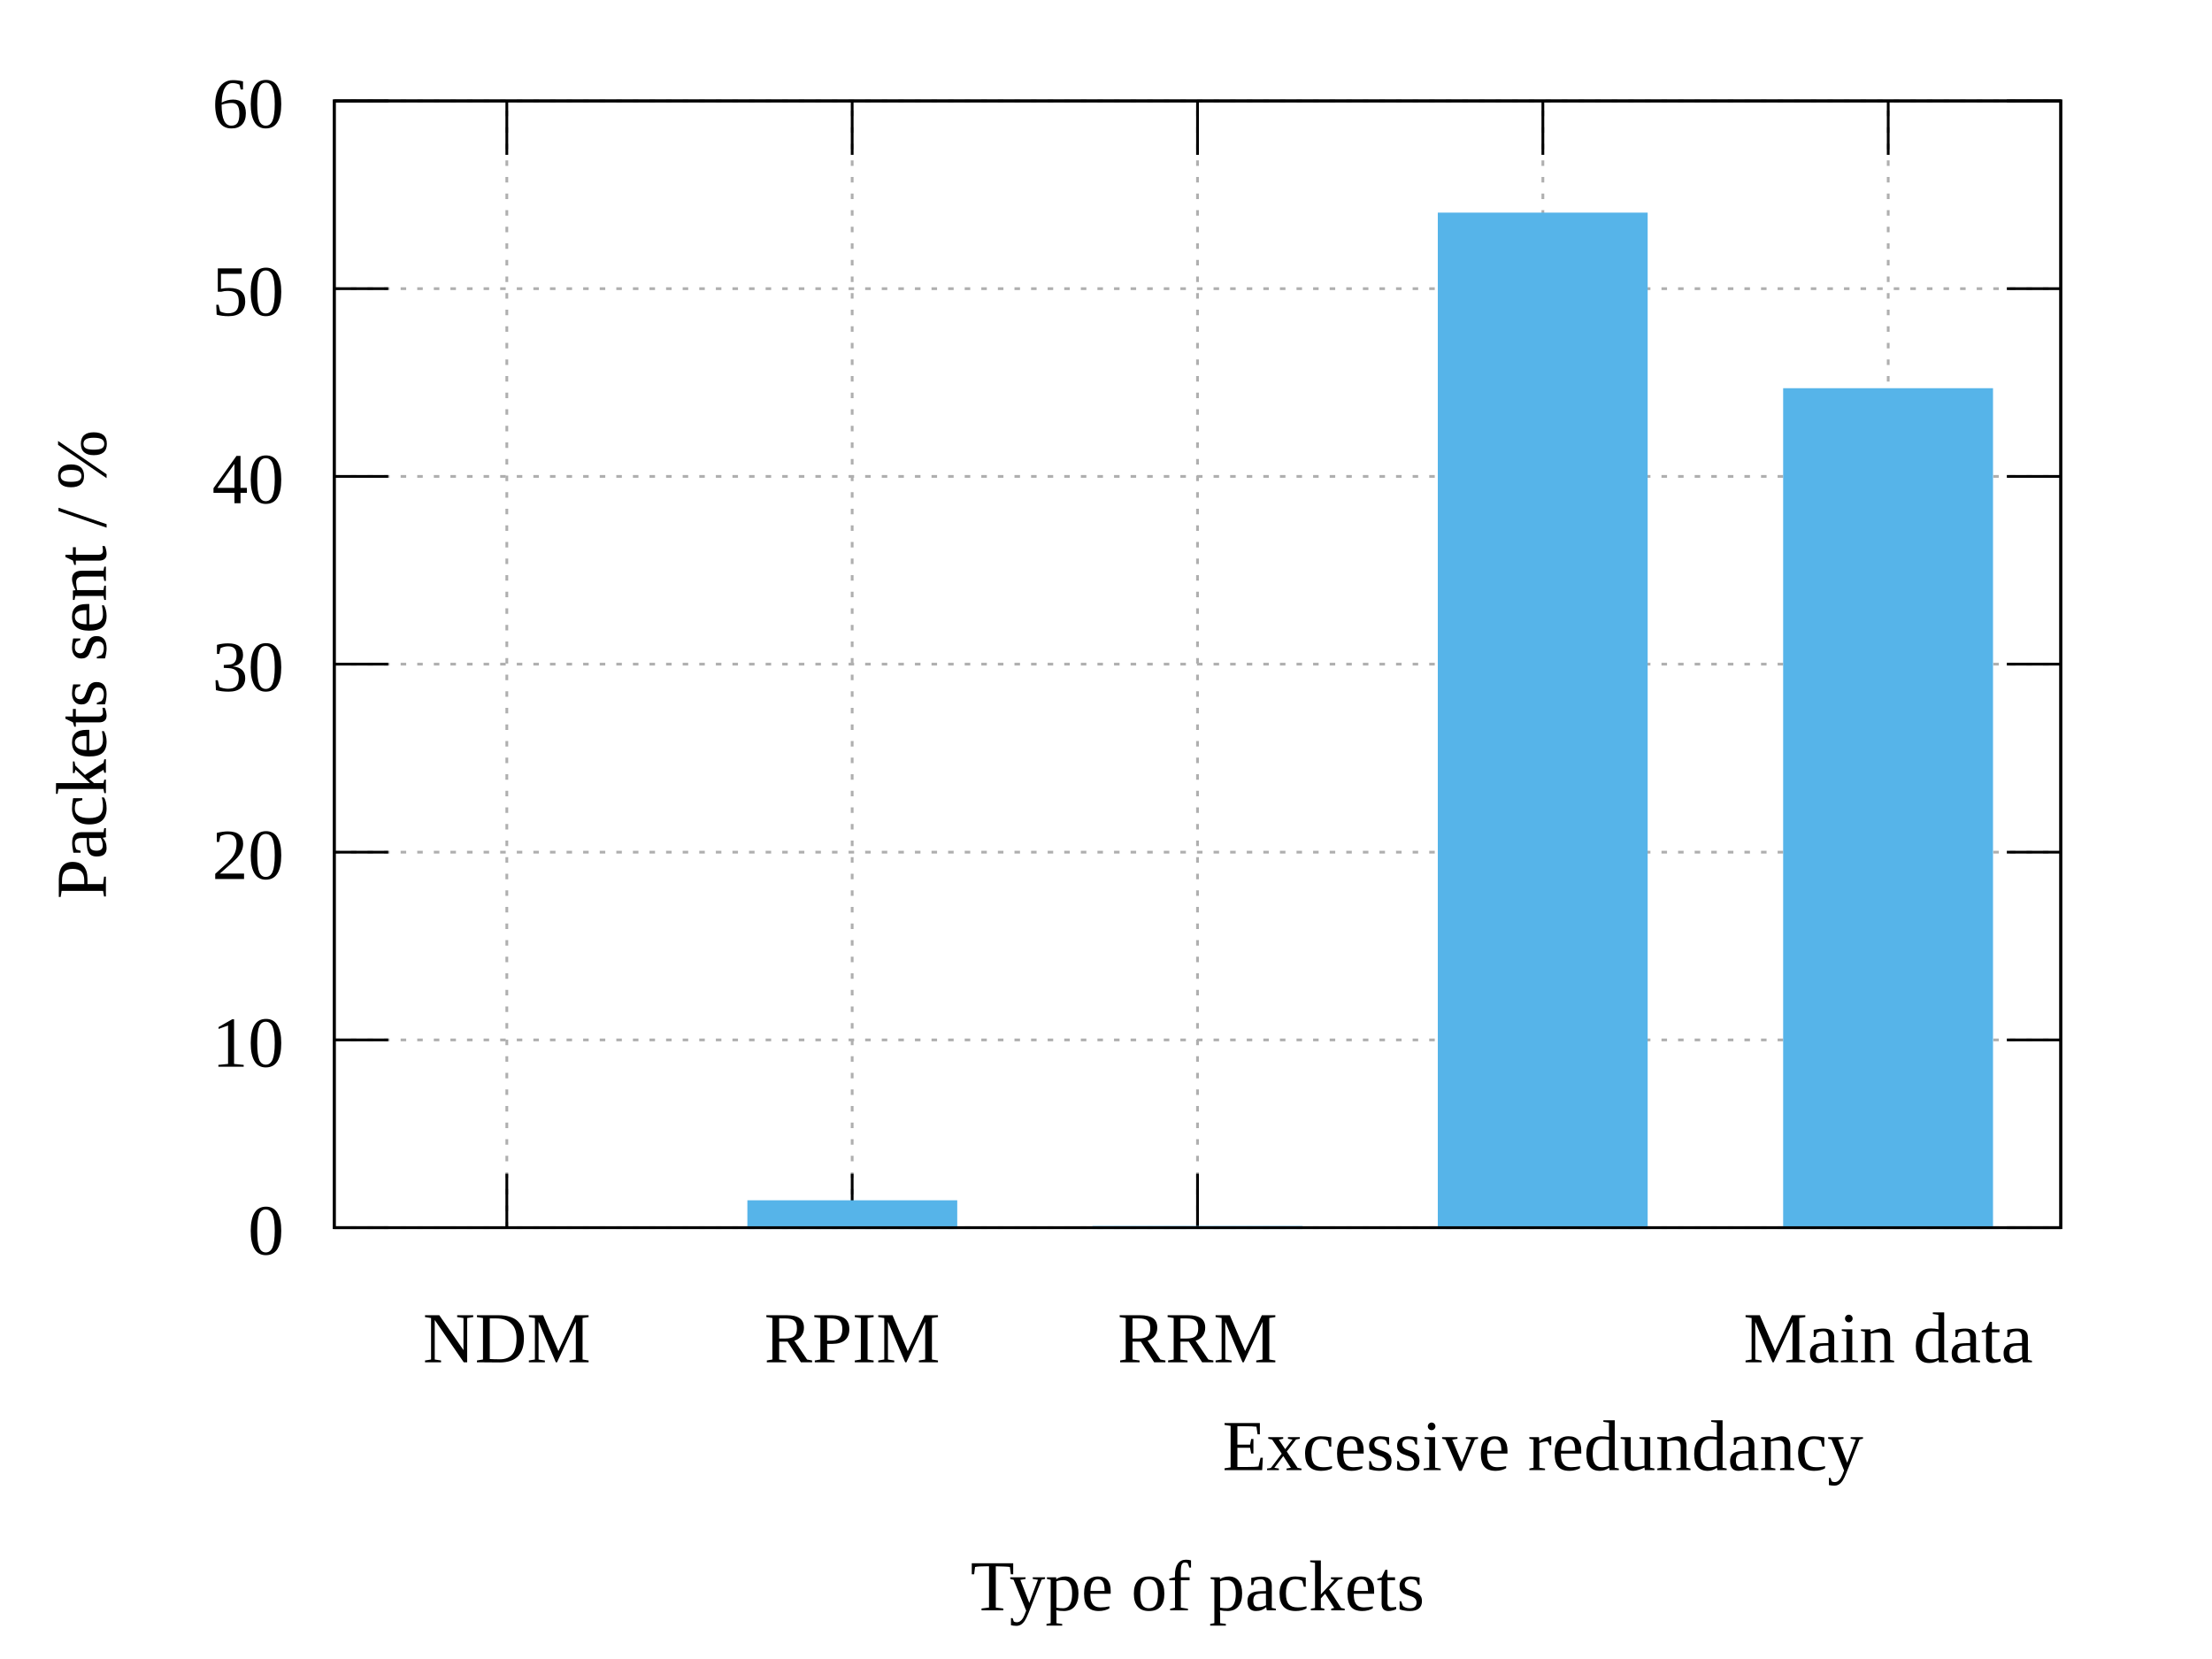
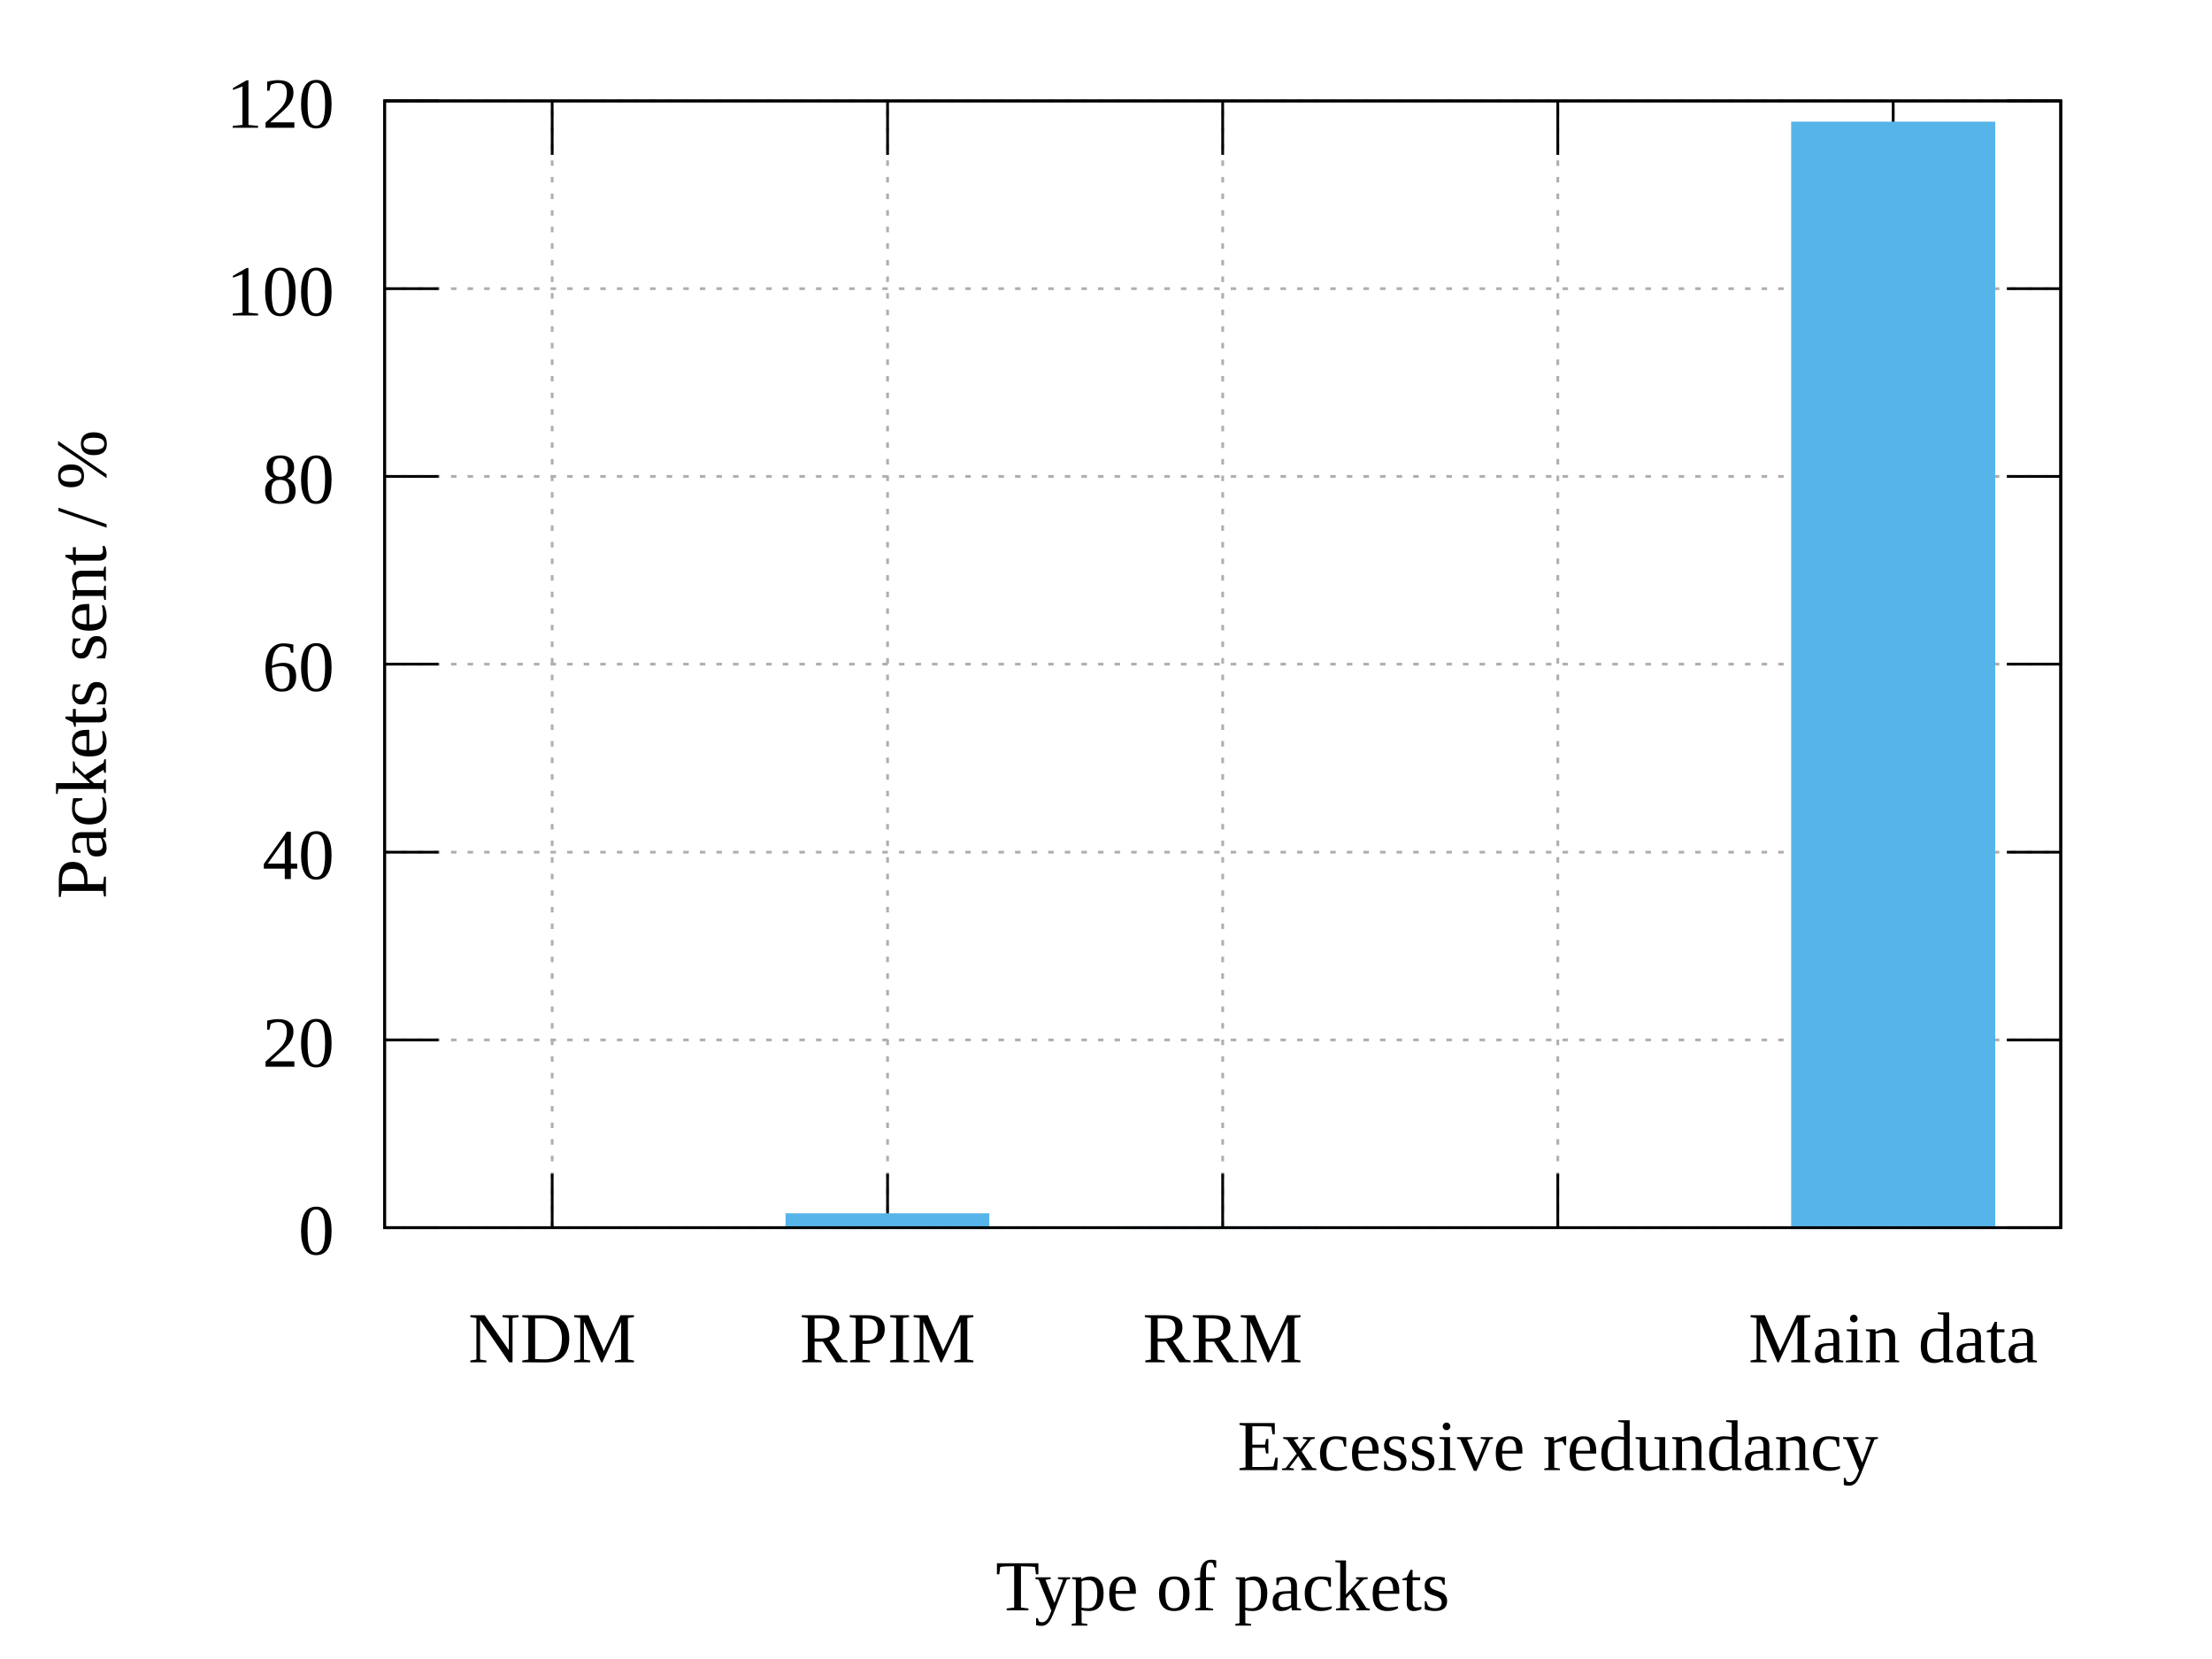
<svg xmlns="http://www.w3.org/2000/svg" xmlns:xlink="http://www.w3.org/1999/xlink" width="800" height="600" viewBox="0 0 800 600">
  <g id="gnuplot_canvas">
    <rect x="0" y="0" width="800" height="600" fill="none" />
    <defs>
      <circle id="gpDot" r="0.5" stroke-width="0.5" />
      <path id="gpPt0" stroke-width="0.103" stroke="currentColor" d="M-1,0 h2 M0,-1 v2" />
      <path id="gpPt1" stroke-width="0.103" stroke="currentColor" d="M-1,-1 L1,1 M1,-1 L-1,1" />
      <path id="gpPt2" stroke-width="0.103" stroke="currentColor" d="M-1,0 L1,0 M0,-1 L0,1 M-1,-1 L1,1 M-1,1 L1,-1" />
      <rect id="gpPt3" stroke-width="0.103" stroke="currentColor" x="-1" y="-1" width="2" height="2" />
      <rect id="gpPt4" stroke-width="0.103" stroke="currentColor" fill="currentColor" x="-1" y="-1" width="2" height="2" />
      <circle id="gpPt5" stroke-width="0.103" stroke="currentColor" cx="0" cy="0" r="1" />
      <use xlink:href="#gpPt5" id="gpPt6" fill="currentColor" stroke="none" />
      <path id="gpPt7" stroke-width="0.103" stroke="currentColor" d="M0,-1.33 L-1.33,0.67 L1.33,0.67 z" />
      <use xlink:href="#gpPt7" id="gpPt8" fill="currentColor" stroke="none" />
      <use xlink:href="#gpPt7" id="gpPt9" stroke="currentColor" transform="rotate(180)" />
      <use xlink:href="#gpPt9" id="gpPt10" fill="currentColor" stroke="none" />
      <use xlink:href="#gpPt3" id="gpPt11" stroke="currentColor" transform="rotate(45)" />
      <use xlink:href="#gpPt11" id="gpPt12" fill="currentColor" stroke="none" />
      <path id="gpPt13" stroke-width="0.103" stroke="currentColor" d="M0,1.330 L1.265,0.411 L0.782,-1.067 L-0.782,-1.076 L-1.265,0.411 z" />
      <use xlink:href="#gpPt13" id="gpPt14" fill="currentColor" stroke="none" />
      <filter id="textbox" filterUnits="objectBoundingBox" x="0" y="0" height="1" width="1">
        <feFlood flood-color="white" flood-opacity="1" result="bgnd" />
        <feComposite in="SourceGraphic" in2="bgnd" operator="atop" />
      </filter>
      <filter id="greybox" filterUnits="objectBoundingBox" x="0" y="0" height="1" width="1">
        <feFlood flood-color="lightgrey" flood-opacity="1" result="grey" />
        <feComposite in="SourceGraphic" in2="grey" operator="atop" />
      </filter>
    </defs>
    <g fill="none" color="white" stroke="currentColor" stroke-width="1.00" stroke-linecap="butt" stroke-linejoin="miter">
</g>
    <g fill="none" color="black" stroke="currentColor" stroke-width="1.00" stroke-linecap="butt" stroke-linejoin="miter">
</g>
    <g fill="none" color="gray" stroke="currentColor" stroke-width="1.00" stroke-linecap="butt" stroke-linejoin="miter">
-       <path stroke="rgb(175, 175, 175)" stroke-dasharray="2,4" class="gridline" d="M120.9,444.0 L745.3,444.0  " />
-     </g>
-     <g fill="none" color="black" stroke="currentColor" stroke-width="1.00" stroke-linecap="butt" stroke-linejoin="miter">
-       <path stroke="black" d="M120.9,444.0 L140.4,444.0 M745.3,444.0 L725.8,444.0  " />
-       <g transform="translate(102.7,453.7)" stroke="none" fill="black" font-family="Times New Roman" font-size="26.00" text-anchor="end">
+       <path stroke="rgb(175, 175, 175)" stroke-dasharray="2,4" class="gridline" d="M139.1,444.0 L745.3,444.0  " />
+     </g>
+     <g fill="none" color="black" stroke="currentColor" stroke-width="1.00" stroke-linecap="butt" stroke-linejoin="miter">
+       <path stroke="black" d="M139.1,444.0 L158.6,444.0 M745.3,444.0 L725.8,444.0  " />
+       <g transform="translate(120.9,453.7)" stroke="none" fill="black" font-family="Times New Roman" font-size="26.00" text-anchor="end">
        <text>
          <tspan font-family="Times New Roman">0</tspan>
        </text>
      </g>
    </g>
    <g fill="none" color="black" stroke="currentColor" stroke-width="1.00" stroke-linecap="butt" stroke-linejoin="miter">
</g>
    <g fill="none" color="gray" stroke="currentColor" stroke-width="1.00" stroke-linecap="butt" stroke-linejoin="miter">
-       <path stroke="rgb(175, 175, 175)" stroke-dasharray="2,4" class="gridline" d="M120.9,376.1 L745.3,376.1  " />
-     </g>
-     <g fill="none" color="black" stroke="currentColor" stroke-width="1.00" stroke-linecap="butt" stroke-linejoin="miter">
-       <path stroke="black" d="M120.9,376.1 L140.4,376.1 M745.3,376.1 L725.8,376.1  " />
-       <g transform="translate(102.7,385.8)" stroke="none" fill="black" font-family="Times New Roman" font-size="26.00" text-anchor="end">
-         <text>
-           <tspan font-family="Times New Roman">10</tspan>
-         </text>
-       </g>
-     </g>
-     <g fill="none" color="black" stroke="currentColor" stroke-width="1.00" stroke-linecap="butt" stroke-linejoin="miter">
- </g>
-     <g fill="none" color="gray" stroke="currentColor" stroke-width="1.00" stroke-linecap="butt" stroke-linejoin="miter">
-       <path stroke="rgb(175, 175, 175)" stroke-dasharray="2,4" class="gridline" d="M120.9,308.2 L745.3,308.2  " />
-     </g>
-     <g fill="none" color="black" stroke="currentColor" stroke-width="1.00" stroke-linecap="butt" stroke-linejoin="miter">
-       <path stroke="black" d="M120.9,308.2 L140.4,308.2 M745.3,308.2 L725.8,308.2  " />
-       <g transform="translate(102.7,317.9)" stroke="none" fill="black" font-family="Times New Roman" font-size="26.00" text-anchor="end">
+       <path stroke="rgb(175, 175, 175)" stroke-dasharray="2,4" class="gridline" d="M139.1,376.1 L745.3,376.1  " />
+     </g>
+     <g fill="none" color="black" stroke="currentColor" stroke-width="1.00" stroke-linecap="butt" stroke-linejoin="miter">
+       <path stroke="black" d="M139.1,376.1 L158.6,376.1 M745.3,376.1 L725.8,376.1  " />
+       <g transform="translate(120.9,385.8)" stroke="none" fill="black" font-family="Times New Roman" font-size="26.00" text-anchor="end">
        <text>
          <tspan font-family="Times New Roman">20</tspan>
        </text>
      </g>
    </g>
    <g fill="none" color="black" stroke="currentColor" stroke-width="1.00" stroke-linecap="butt" stroke-linejoin="miter">
</g>
    <g fill="none" color="gray" stroke="currentColor" stroke-width="1.00" stroke-linecap="butt" stroke-linejoin="miter">
-       <path stroke="rgb(175, 175, 175)" stroke-dasharray="2,4" class="gridline" d="M120.9,240.2 L745.3,240.2  " />
-     </g>
-     <g fill="none" color="black" stroke="currentColor" stroke-width="1.00" stroke-linecap="butt" stroke-linejoin="miter">
-       <path stroke="black" d="M120.9,240.2 L140.4,240.2 M745.3,240.2 L725.8,240.2  " />
-       <g transform="translate(102.7,249.9)" stroke="none" fill="black" font-family="Times New Roman" font-size="26.00" text-anchor="end">
-         <text>
-           <tspan font-family="Times New Roman">30</tspan>
-         </text>
-       </g>
-     </g>
-     <g fill="none" color="black" stroke="currentColor" stroke-width="1.00" stroke-linecap="butt" stroke-linejoin="miter">
- </g>
-     <g fill="none" color="gray" stroke="currentColor" stroke-width="1.00" stroke-linecap="butt" stroke-linejoin="miter">
-       <path stroke="rgb(175, 175, 175)" stroke-dasharray="2,4" class="gridline" d="M120.9,172.3 L745.3,172.3  " />
-     </g>
-     <g fill="none" color="black" stroke="currentColor" stroke-width="1.00" stroke-linecap="butt" stroke-linejoin="miter">
-       <path stroke="black" d="M120.9,172.3 L140.4,172.3 M745.3,172.3 L725.8,172.3  " />
-       <g transform="translate(102.7,182.0)" stroke="none" fill="black" font-family="Times New Roman" font-size="26.00" text-anchor="end">
+       <path stroke="rgb(175, 175, 175)" stroke-dasharray="2,4" class="gridline" d="M139.1,308.2 L745.3,308.2  " />
+     </g>
+     <g fill="none" color="black" stroke="currentColor" stroke-width="1.00" stroke-linecap="butt" stroke-linejoin="miter">
+       <path stroke="black" d="M139.1,308.2 L158.6,308.2 M745.3,308.2 L725.8,308.2  " />
+       <g transform="translate(120.9,317.9)" stroke="none" fill="black" font-family="Times New Roman" font-size="26.00" text-anchor="end">
        <text>
          <tspan font-family="Times New Roman">40</tspan>
        </text>
      </g>
    </g>
    <g fill="none" color="black" stroke="currentColor" stroke-width="1.00" stroke-linecap="butt" stroke-linejoin="miter">
</g>
    <g fill="none" color="gray" stroke="currentColor" stroke-width="1.00" stroke-linecap="butt" stroke-linejoin="miter">
-       <path stroke="rgb(175, 175, 175)" stroke-dasharray="2,4" class="gridline" d="M120.9,104.4 L745.3,104.4  " />
-     </g>
-     <g fill="none" color="black" stroke="currentColor" stroke-width="1.00" stroke-linecap="butt" stroke-linejoin="miter">
-       <path stroke="black" d="M120.9,104.4 L140.4,104.4 M745.3,104.4 L725.8,104.4  " />
-       <g transform="translate(102.7,114.1)" stroke="none" fill="black" font-family="Times New Roman" font-size="26.00" text-anchor="end">
-         <text>
-           <tspan font-family="Times New Roman">50</tspan>
-         </text>
-       </g>
-     </g>
-     <g fill="none" color="black" stroke="currentColor" stroke-width="1.00" stroke-linecap="butt" stroke-linejoin="miter">
- </g>
-     <g fill="none" color="gray" stroke="currentColor" stroke-width="1.00" stroke-linecap="butt" stroke-linejoin="miter">
-       <path stroke="rgb(175, 175, 175)" stroke-dasharray="2,4" class="gridline" d="M120.9,36.5 L745.3,36.5  " />
-     </g>
-     <g fill="none" color="black" stroke="currentColor" stroke-width="1.00" stroke-linecap="butt" stroke-linejoin="miter">
-       <path stroke="black" d="M120.9,36.5 L140.4,36.5 M745.3,36.5 L725.8,36.5  " />
-       <g transform="translate(102.7,46.2)" stroke="none" fill="black" font-family="Times New Roman" font-size="26.00" text-anchor="end">
+       <path stroke="rgb(175, 175, 175)" stroke-dasharray="2,4" class="gridline" d="M139.1,240.2 L745.3,240.2  " />
+     </g>
+     <g fill="none" color="black" stroke="currentColor" stroke-width="1.00" stroke-linecap="butt" stroke-linejoin="miter">
+       <path stroke="black" d="M139.1,240.2 L158.6,240.2 M745.3,240.2 L725.8,240.2  " />
+       <g transform="translate(120.9,249.9)" stroke="none" fill="black" font-family="Times New Roman" font-size="26.00" text-anchor="end">
        <text>
          <tspan font-family="Times New Roman">60</tspan>
        </text>
      </g>
    </g>
    <g fill="none" color="black" stroke="currentColor" stroke-width="1.00" stroke-linecap="butt" stroke-linejoin="miter">
</g>
    <g fill="none" color="gray" stroke="currentColor" stroke-width="1.00" stroke-linecap="butt" stroke-linejoin="miter">
-       <path stroke="rgb(175, 175, 175)" stroke-dasharray="2,4" class="gridline" d="M183.3,444.0 L183.3,36.5  " />
-     </g>
-     <g fill="none" color="black" stroke="currentColor" stroke-width="1.00" stroke-linecap="butt" stroke-linejoin="miter">
-       <path stroke="black" d="M183.3,444.0 L183.3,424.5 M183.3,36.5 L183.3,56.0  " />
-       <g transform="translate(183.3,492.7)" stroke="none" fill="black" font-family="Times New Roman" font-size="26.00" text-anchor="middle">
+       <path stroke="rgb(175, 175, 175)" stroke-dasharray="2,4" class="gridline" d="M139.1,172.3 L745.3,172.3  " />
+     </g>
+     <g fill="none" color="black" stroke="currentColor" stroke-width="1.00" stroke-linecap="butt" stroke-linejoin="miter">
+       <path stroke="black" d="M139.1,172.3 L158.6,172.3 M745.3,172.3 L725.8,172.3  " />
+       <g transform="translate(120.9,182.0)" stroke="none" fill="black" font-family="Times New Roman" font-size="26.00" text-anchor="end">
+         <text>
+           <tspan font-family="Times New Roman">80</tspan>
+         </text>
+       </g>
+     </g>
+     <g fill="none" color="black" stroke="currentColor" stroke-width="1.00" stroke-linecap="butt" stroke-linejoin="miter">
+ </g>
+     <g fill="none" color="gray" stroke="currentColor" stroke-width="1.00" stroke-linecap="butt" stroke-linejoin="miter">
+       <path stroke="rgb(175, 175, 175)" stroke-dasharray="2,4" class="gridline" d="M139.1,104.4 L745.3,104.4  " />
+     </g>
+     <g fill="none" color="black" stroke="currentColor" stroke-width="1.00" stroke-linecap="butt" stroke-linejoin="miter">
+       <path stroke="black" d="M139.1,104.4 L158.6,104.4 M745.3,104.4 L725.8,104.4  " />
+       <g transform="translate(120.9,114.1)" stroke="none" fill="black" font-family="Times New Roman" font-size="26.00" text-anchor="end">
+         <text>
+           <tspan font-family="Times New Roman">100</tspan>
+         </text>
+       </g>
+     </g>
+     <g fill="none" color="black" stroke="currentColor" stroke-width="1.00" stroke-linecap="butt" stroke-linejoin="miter">
+ </g>
+     <g fill="none" color="gray" stroke="currentColor" stroke-width="1.00" stroke-linecap="butt" stroke-linejoin="miter">
+       <path stroke="rgb(175, 175, 175)" stroke-dasharray="2,4" class="gridline" d="M139.1,36.5 L745.3,36.5  " />
+     </g>
+     <g fill="none" color="black" stroke="currentColor" stroke-width="1.00" stroke-linecap="butt" stroke-linejoin="miter">
+       <path stroke="black" d="M139.1,36.5 L158.6,36.5 M745.3,36.5 L725.8,36.5  " />
+       <g transform="translate(120.9,46.2)" stroke="none" fill="black" font-family="Times New Roman" font-size="26.00" text-anchor="end">
+         <text>
+           <tspan font-family="Times New Roman">120</tspan>
+         </text>
+       </g>
+     </g>
+     <g fill="none" color="black" stroke="currentColor" stroke-width="1.00" stroke-linecap="butt" stroke-linejoin="miter">
+ </g>
+     <g fill="none" color="gray" stroke="currentColor" stroke-width="1.00" stroke-linecap="butt" stroke-linejoin="miter">
+       <path stroke="rgb(175, 175, 175)" stroke-dasharray="2,4" class="gridline" d="M199.7,444.0 L199.7,36.5  " />
+     </g>
+     <g fill="none" color="black" stroke="currentColor" stroke-width="1.00" stroke-linecap="butt" stroke-linejoin="miter">
+       <path stroke="black" d="M199.7,444.0 L199.7,424.5 M199.7,36.5 L199.7,56.0  " />
+       <g transform="translate(199.7,492.7)" stroke="none" fill="black" font-family="Times New Roman" font-size="26.00" text-anchor="middle">
        <text>
          <tspan font-family="Times New Roman">NDM</tspan>
        </text>
      </g>
    </g>
    <g fill="none" color="black" stroke="currentColor" stroke-width="1.00" stroke-linecap="butt" stroke-linejoin="miter">
</g>
    <g fill="none" color="gray" stroke="currentColor" stroke-width="1.00" stroke-linecap="butt" stroke-linejoin="miter">
-       <path stroke="rgb(175, 175, 175)" stroke-dasharray="2,4" class="gridline" d="M308.2,444.0 L308.2,36.5  " />
-     </g>
-     <g fill="none" color="black" stroke="currentColor" stroke-width="1.00" stroke-linecap="butt" stroke-linejoin="miter">
-       <path stroke="black" d="M308.2,444.0 L308.2,424.5 M308.2,36.5 L308.2,56.0  " />
-       <g transform="translate(308.2,492.7)" stroke="none" fill="black" font-family="Times New Roman" font-size="26.00" text-anchor="middle">
+       <path stroke="rgb(175, 175, 175)" stroke-dasharray="2,4" class="gridline" d="M321.0,444.0 L321.0,36.5  " />
+     </g>
+     <g fill="none" color="black" stroke="currentColor" stroke-width="1.00" stroke-linecap="butt" stroke-linejoin="miter">
+       <path stroke="black" d="M321.0,444.0 L321.0,424.5 M321.0,36.5 L321.0,56.0  " />
+       <g transform="translate(321.0,492.7)" stroke="none" fill="black" font-family="Times New Roman" font-size="26.00" text-anchor="middle">
        <text>
          <tspan font-family="Times New Roman">RPIM</tspan>
        </text>
      </g>
    </g>
    <g fill="none" color="black" stroke="currentColor" stroke-width="1.00" stroke-linecap="butt" stroke-linejoin="miter">
</g>
    <g fill="none" color="gray" stroke="currentColor" stroke-width="1.00" stroke-linecap="butt" stroke-linejoin="miter">
-       <path stroke="rgb(175, 175, 175)" stroke-dasharray="2,4" class="gridline" d="M433.1,444.0 L433.1,36.5  " />
-     </g>
-     <g fill="none" color="black" stroke="currentColor" stroke-width="1.00" stroke-linecap="butt" stroke-linejoin="miter">
-       <path stroke="black" d="M433.1,444.0 L433.1,424.5 M433.1,36.5 L433.1,56.0  " />
-       <g transform="translate(433.1,492.7)" stroke="none" fill="black" font-family="Times New Roman" font-size="26.00" text-anchor="middle">
+       <path stroke="rgb(175, 175, 175)" stroke-dasharray="2,4" class="gridline" d="M442.2,444.0 L442.2,36.5  " />
+     </g>
+     <g fill="none" color="black" stroke="currentColor" stroke-width="1.00" stroke-linecap="butt" stroke-linejoin="miter">
+       <path stroke="black" d="M442.2,444.0 L442.2,424.5 M442.2,36.5 L442.2,56.0  " />
+       <g transform="translate(442.2,492.7)" stroke="none" fill="black" font-family="Times New Roman" font-size="26.00" text-anchor="middle">
        <text>
          <tspan font-family="Times New Roman">RRM</tspan>
        </text>
      </g>
    </g>
    <g fill="none" color="black" stroke="currentColor" stroke-width="1.00" stroke-linecap="butt" stroke-linejoin="miter">
</g>
    <g fill="none" color="gray" stroke="currentColor" stroke-width="1.00" stroke-linecap="butt" stroke-linejoin="miter">
-       <path stroke="rgb(175, 175, 175)" stroke-dasharray="2,4" class="gridline" d="M558.0,444.0 L558.0,36.5  " />
-     </g>
-     <g fill="none" color="black" stroke="currentColor" stroke-width="1.00" stroke-linecap="butt" stroke-linejoin="miter">
-       <path stroke="black" d="M558.0,444.0 L558.0,424.5 M558.0,36.5 L558.0,56.0  " />
-       <g transform="translate(558.0,492.7)" stroke="none" fill="black" font-family="Times New Roman" font-size="26.00" text-anchor="middle">
+       <path stroke="rgb(175, 175, 175)" stroke-dasharray="2,4" class="gridline" d="M563.4,444.0 L563.4,36.5  " />
+     </g>
+     <g fill="none" color="black" stroke="currentColor" stroke-width="1.00" stroke-linecap="butt" stroke-linejoin="miter">
+       <path stroke="black" d="M563.4,444.0 L563.4,424.5 M563.4,36.5 L563.4,56.0  " />
+       <g transform="translate(563.4,492.7)" stroke="none" fill="black" font-family="Times New Roman" font-size="26.00" text-anchor="middle">
        <text />
      </g>
-       <g transform="translate(558.0,531.7)" stroke="none" fill="black" font-family="Times New Roman" font-size="26.00" text-anchor="middle">
+       <g transform="translate(563.4,531.7)" stroke="none" fill="black" font-family="Times New Roman" font-size="26.00" text-anchor="middle">
        <text>
          <tspan font-family="Times New Roman">Excessive redundancy</tspan>
        </text>
      </g>
    </g>
    <g fill="none" color="black" stroke="currentColor" stroke-width="1.00" stroke-linecap="butt" stroke-linejoin="miter">
</g>
    <g fill="none" color="gray" stroke="currentColor" stroke-width="1.00" stroke-linecap="butt" stroke-linejoin="miter">
-       <path stroke="rgb(175, 175, 175)" stroke-dasharray="2,4" class="gridline" d="M682.9,444.0 L682.9,56.0 L682.9,36.5  " />
-     </g>
-     <g fill="none" color="black" stroke="currentColor" stroke-width="1.00" stroke-linecap="butt" stroke-linejoin="miter">
-       <path stroke="black" d="M682.9,444.0 L682.9,424.5 M682.9,36.5 L682.9,56.0  " />
-       <g transform="translate(682.9,492.7)" stroke="none" fill="black" font-family="Times New Roman" font-size="26.00" text-anchor="middle">
+       <path stroke="rgb(175, 175, 175)" stroke-dasharray="2,4" class="gridline" d="M684.7,444.0 L684.7,56.0 L684.7,36.5  " />
+     </g>
+     <g fill="none" color="black" stroke="currentColor" stroke-width="1.00" stroke-linecap="butt" stroke-linejoin="miter">
+       <path stroke="black" d="M684.7,444.0 L684.7,424.5 M684.7,36.5 L684.7,56.0  " />
+       <g transform="translate(684.7,492.7)" stroke="none" fill="black" font-family="Times New Roman" font-size="26.00" text-anchor="middle">
        <text>
          <tspan font-family="Times New Roman">Main data</tspan>
        </text>
      </g>
    </g>
    <g fill="none" color="black" stroke="currentColor" stroke-width="1.00" stroke-linecap="butt" stroke-linejoin="miter">
</g>
    <g fill="none" color="black" stroke="currentColor" stroke-width="1.00" stroke-linecap="butt" stroke-linejoin="miter">
-       <path stroke="black" d="M120.9,36.5 L120.9,444.0 L745.3,444.0 L745.3,36.5 L120.9,36.5 Z  " />
+       <path stroke="black" d="M139.1,36.5 L139.1,444.0 L745.3,444.0 L745.3,36.5 L139.1,36.5 Z  " />
    </g>
    <g fill="none" color="black" stroke="currentColor" stroke-width="1.00" stroke-linecap="butt" stroke-linejoin="miter">
      <g transform="translate(38.3,240.3) rotate(270)" stroke="none" fill="black" font-family="Times New Roman" font-size="26.00" text-anchor="middle">
        <text>
          <tspan font-family="Times New Roman">Packets sent / %</tspan>
        </text>
      </g>
    </g>
    <g fill="none" color="black" stroke="currentColor" stroke-width="1.00" stroke-linecap="butt" stroke-linejoin="miter">
-       <g transform="translate(433.1,582.4)" stroke="none" fill="black" font-family="Times New Roman" font-size="26.00" text-anchor="middle">
+       <g transform="translate(442.2,582.4)" stroke="none" fill="black" font-family="Times New Roman" font-size="26.00" text-anchor="middle">
        <text>
          <tspan font-family="Times New Roman">Type of packets</tspan>
        </text>
      </g>
    </g>
    <g fill="none" color="black" stroke="currentColor" stroke-width="1.00" stroke-linecap="butt" stroke-linejoin="miter">
</g>
    <g id="gnuplot_plot_1">
      <g fill="none" color="black" stroke="currentColor" stroke-width="1.00" stroke-linecap="butt" stroke-linejoin="miter">
        <g stroke="none" shape-rendering="crispEdges">
-           <polygon fill="rgb( 86, 180, 233)" points="270.8,444.0 345.8,444.0 345.8,434.5 270.8,434.5 " />
+           <polygon fill="rgb( 86, 180, 233)" points="284.6,444.0 357.4,444.0 357.4,439.2 284.6,439.2 " />
        </g>
-         <path stroke="rgb( 86, 180, 233)" d="M270.8,444.0 L270.8,434.6 L345.7,434.6 L345.7,444.0 L270.8,444.0 Z  " />
+         <path stroke="rgb( 86, 180, 233)" d="M284.6,444.0 L284.6,439.3 L357.3,439.3 L357.3,444.0 L284.6,444.0 Z  " />
        <g stroke="none" shape-rendering="crispEdges">
-           <polygon fill="rgb( 86, 180, 233)" points="395.6,444.0 470.7,444.0 470.7,443.8 395.6,443.8 " />
+           <polygon fill="rgb( 86, 180, 233)" points="405.8,444.0 478.7,444.0 478.7,443.9 405.8,443.9 " />
        </g>
-         <path stroke="rgb( 86, 180, 233)" d="M395.6,444.0 L395.6,443.9 L470.6,443.9 L470.6,444.0 L395.6,444.0 Z  " />
+         <path stroke="rgb( 86, 180, 233)" d="M405.8,444.0 L478.6,444.0 L405.8,444.0 Z  " />
        <g stroke="none" shape-rendering="crispEdges">
-           <polygon fill="rgb( 86, 180, 233)" points="520.5,444.0 595.5,444.0 595.5,77.3 520.5,77.3 " />
+           <polygon fill="rgb( 86, 180, 233)" points="648.3,444.0 721.2,444.0 721.2,44.4 648.3,44.4 " />
        </g>
-         <path stroke="rgb( 86, 180, 233)" d="M520.5,444.0 L520.5,77.4 L595.4,77.4 L595.4,444.0 L520.5,444.0 Z  " />
-         <g stroke="none" shape-rendering="crispEdges">
-           <polygon fill="rgb( 86, 180, 233)" points="645.4,444.0 720.4,444.0 720.4,140.8 645.4,140.8 " />
-         </g>
-         <path stroke="rgb( 86, 180, 233)" d="M645.4,444.0 L645.4,140.9 L720.3,140.9 L720.3,444.0 L645.4,444.0 Z  " />
+         <path stroke="rgb( 86, 180, 233)" d="M648.3,444.0 L648.3,44.5 L721.1,44.5 L721.1,444.0 L648.3,444.0 Z  " />
      </g>
    </g>
    <g fill="none" color="white" stroke="rgb( 86, 180, 233)" stroke-width="2.00" stroke-linecap="butt" stroke-linejoin="miter">
</g>
    <g fill="none" color="black" stroke="currentColor" stroke-width="2.00" stroke-linecap="butt" stroke-linejoin="miter">
</g>
    <g fill="none" color="black" stroke="black" stroke-width="1.00" stroke-linecap="butt" stroke-linejoin="miter">
</g>
    <g fill="none" color="black" stroke="currentColor" stroke-width="1.00" stroke-linecap="butt" stroke-linejoin="miter">
-       <path stroke="black" d="M120.9,36.5 L120.9,444.0 L745.3,444.0 L745.3,36.5 L120.9,36.5 Z  " />
+       <path stroke="black" d="M139.1,36.5 L139.1,444.0 L745.3,444.0 L745.3,36.5 L139.1,36.5 Z  " />
    </g>
    <g fill="none" color="black" stroke="currentColor" stroke-width="1.00" stroke-linecap="butt" stroke-linejoin="miter">
</g>
  </g>
</svg>
